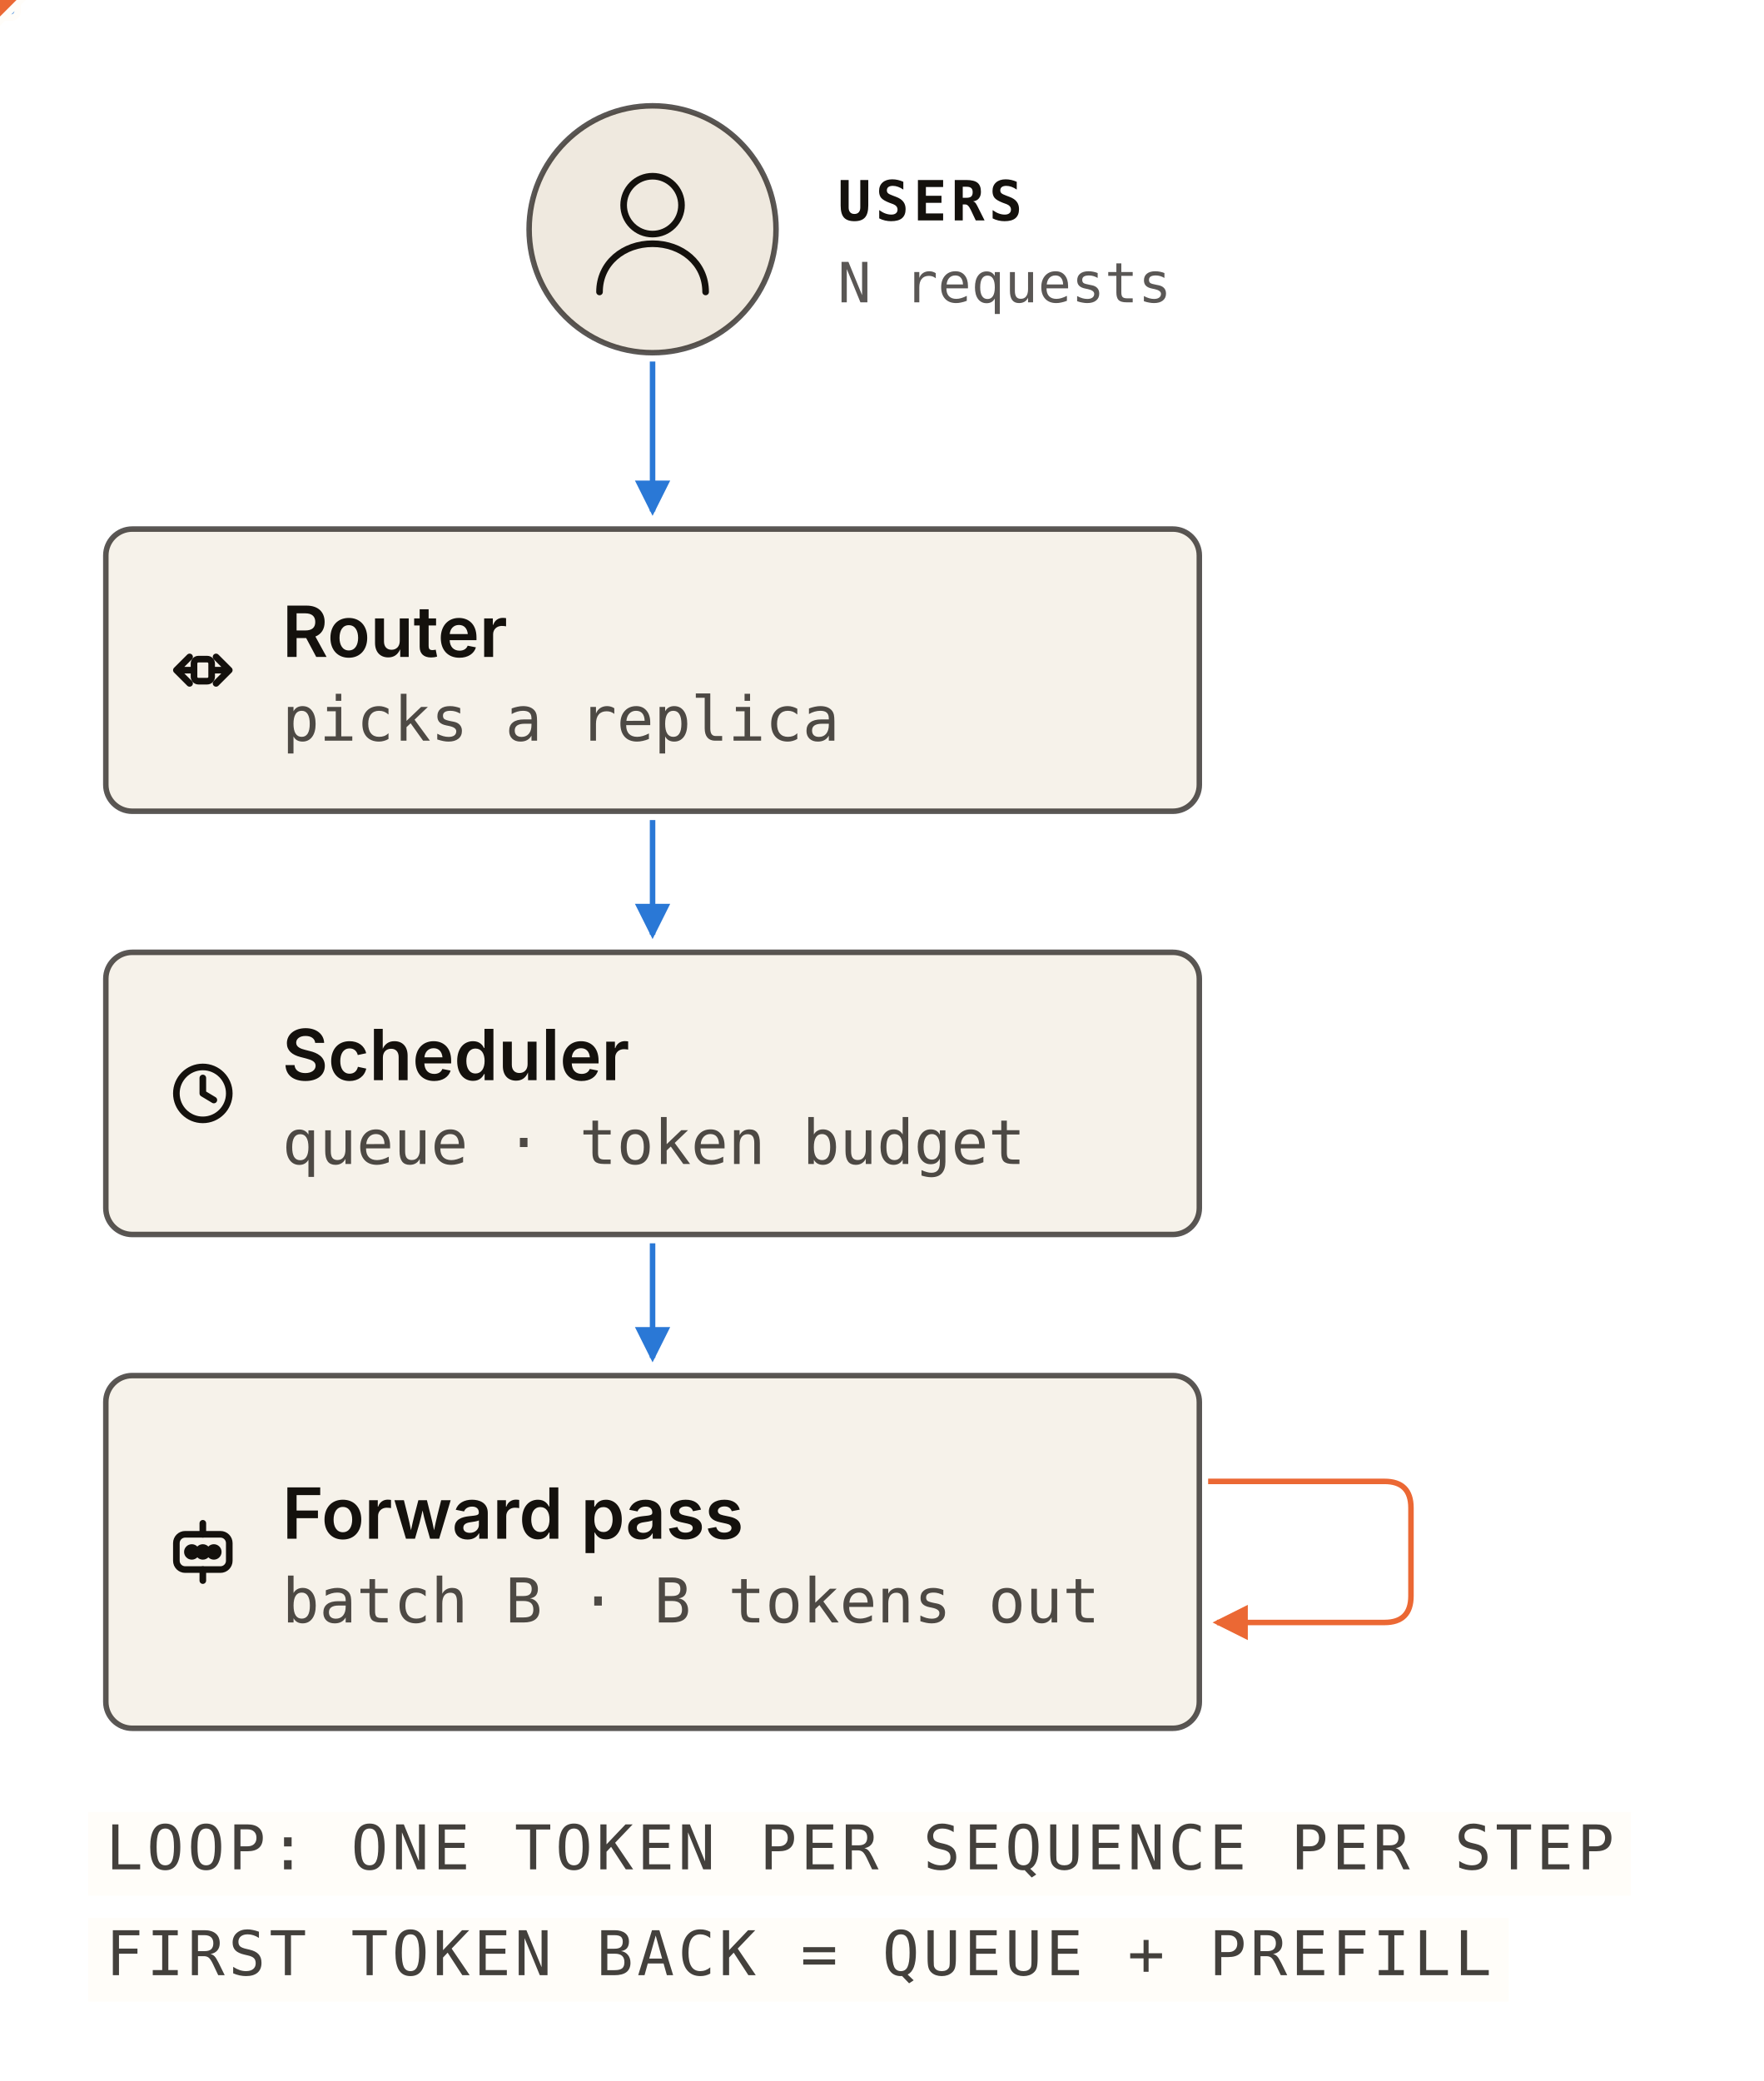
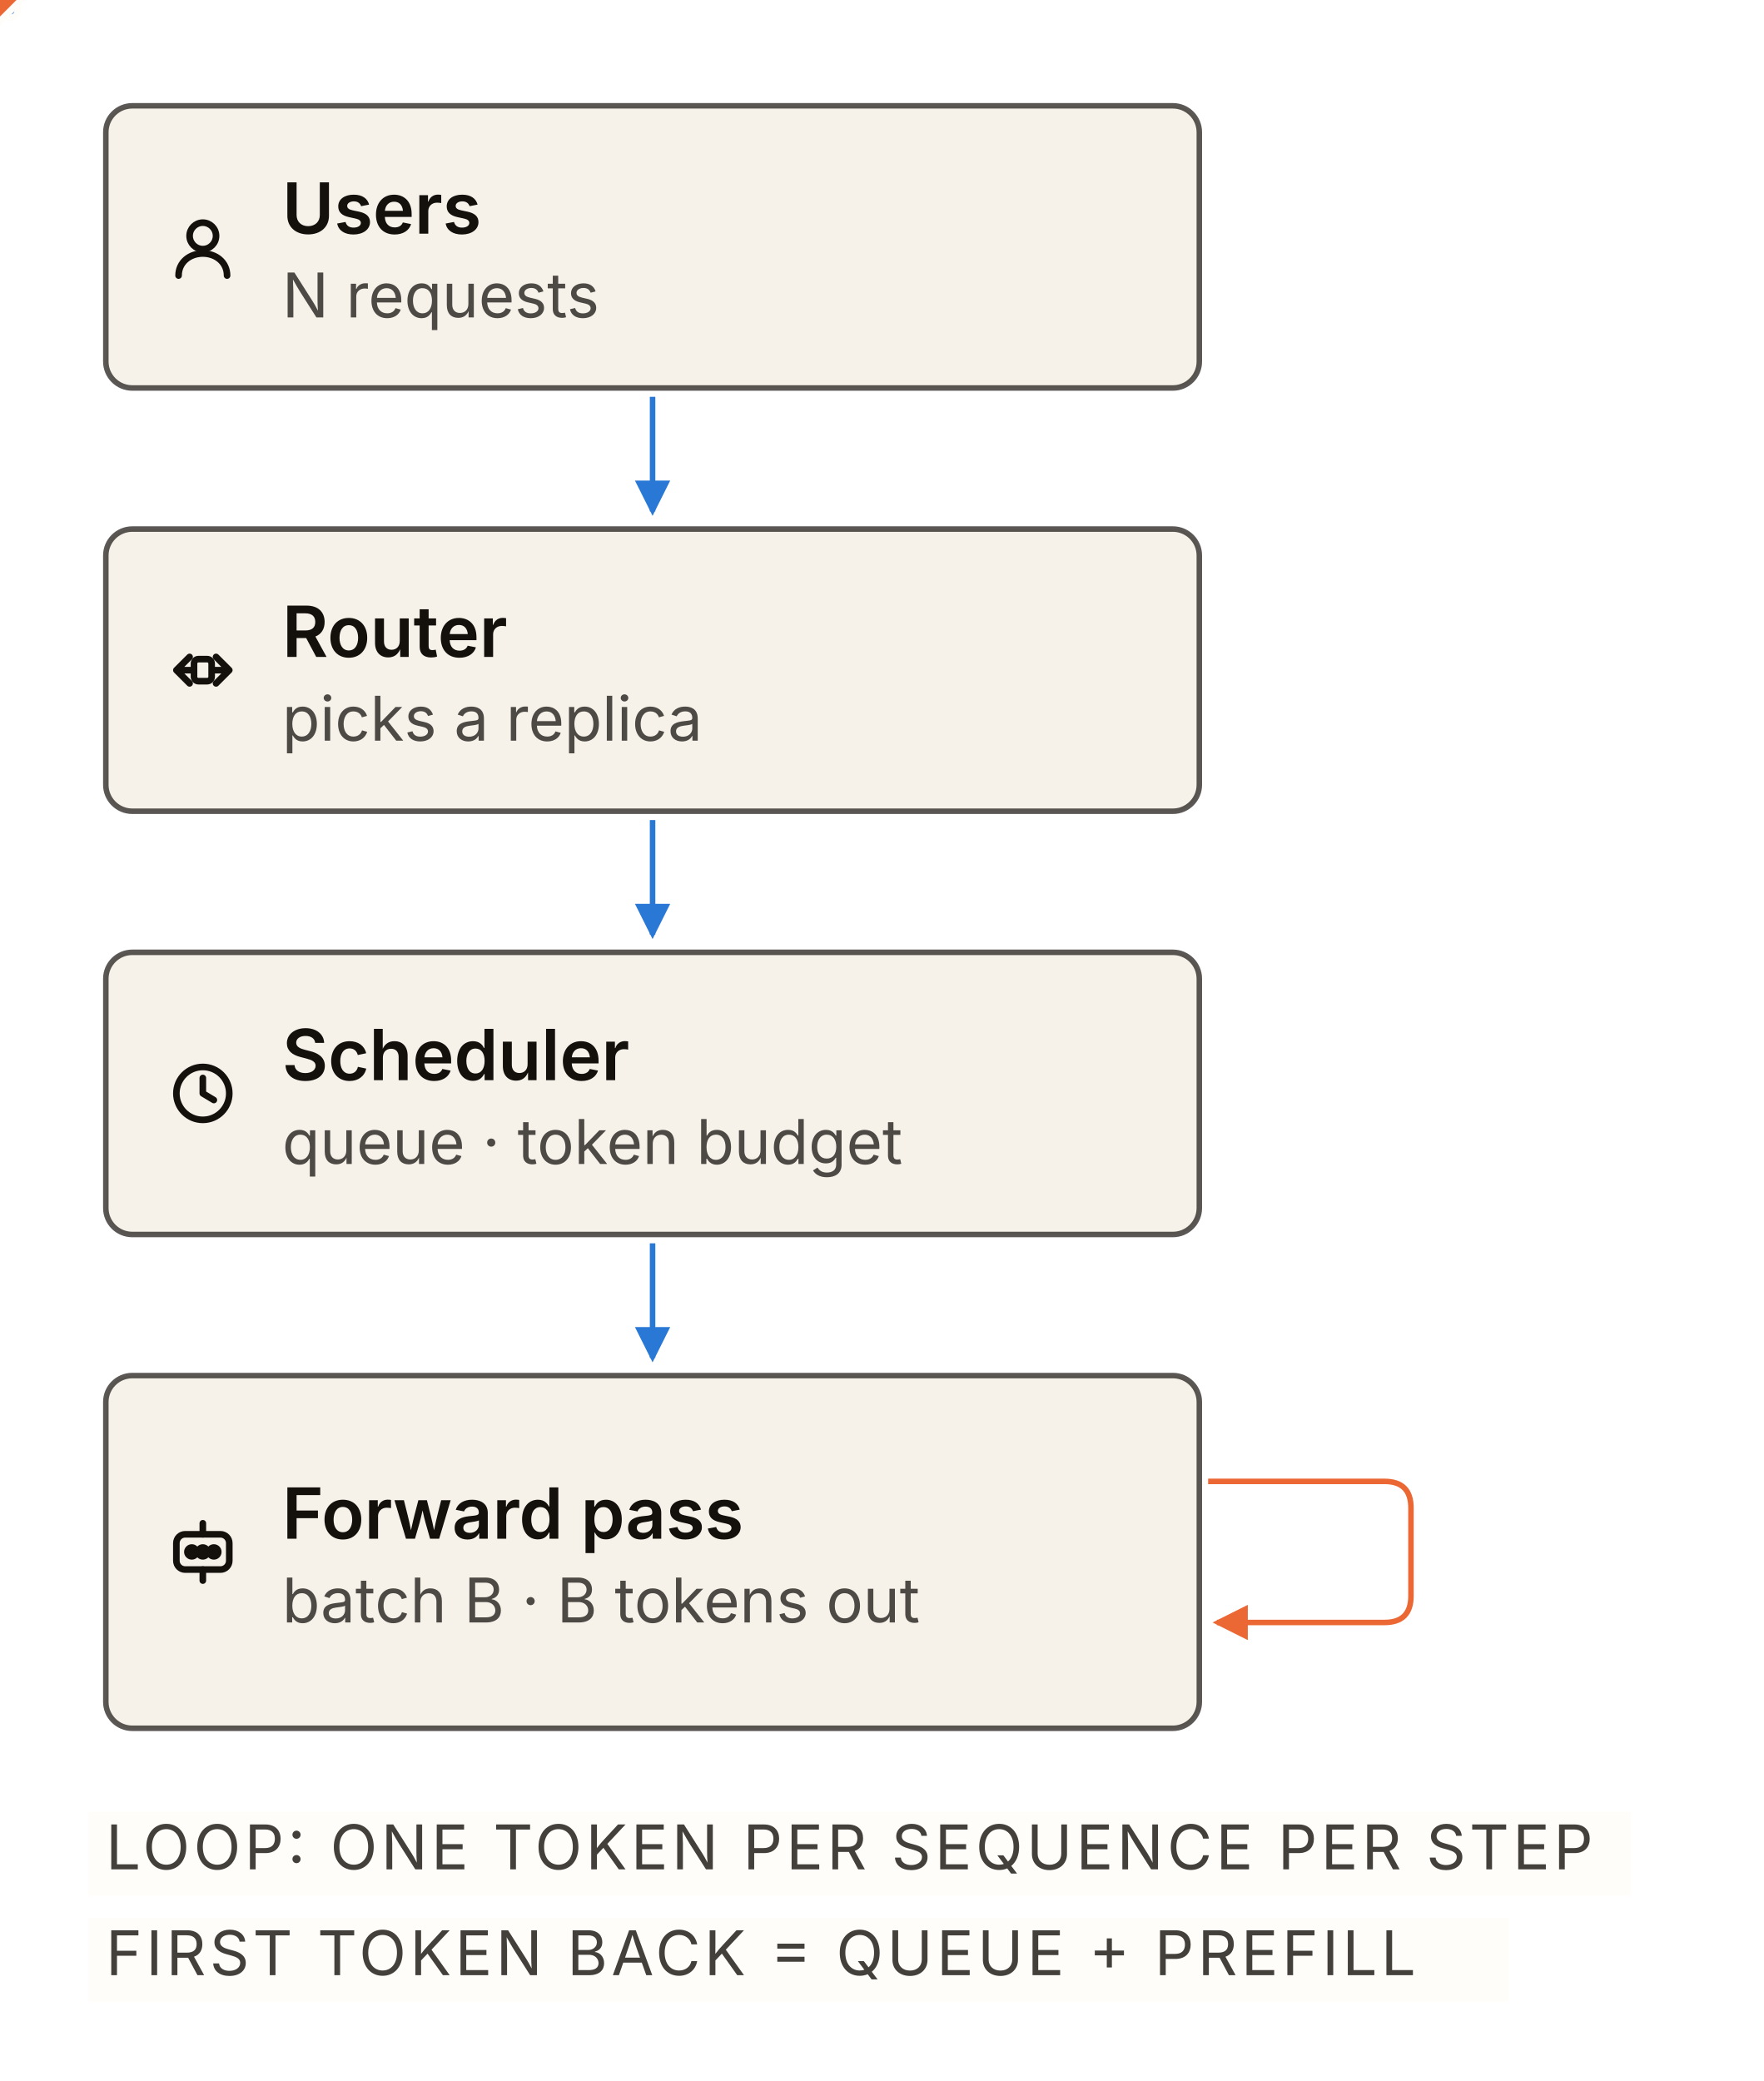
<svg xmlns="http://www.w3.org/2000/svg" viewBox="0 0 400 472" width="350" height="413" color="#14110d" font-family="ui-sans-serif, system-ui, -apple-system, 'Segoe UI', Inter, Helvetica, Arial, sans-serif" role="img" aria-label="Users send requests to a router, then a scheduler with a queue and token budget, then a forward pass that loops once per step, producing one token for every sequence in the batch. The first token back costs queue wait plus prefill.">
  <style>text{user-select:none}</style>
  <g transform="translate(0,0)">
    <defs>
      <marker id="spm-head" markerWidth="8" markerHeight="8" refX="7" refY="4" orient="auto-start-reverse" markerUnits="userSpaceOnUse">
        <path d="M0,0 L8,4 L0,8 z" fill="currentColor" />
      </marker>
      <marker id="spm-head-accent" markerWidth="8" markerHeight="8" refX="7" refY="4" orient="auto-start-reverse" markerUnits="userSpaceOnUse">
        <path d="M0,0 L8,4 L0,8 z" fill="#0f7a55" />
      </marker>
      <marker id="spm-head-request" markerWidth="8" markerHeight="8" refX="7" refY="4" orient="auto-start-reverse" markerUnits="userSpaceOnUse">
        <path d="M0,0 L8,4 L0,8 z" fill="#2a78d6" />
      </marker>
      <marker id="spm-head-response" markerWidth="8" markerHeight="8" refX="7" refY="4" orient="auto-start-reverse" markerUnits="userSpaceOnUse">
        <path d="M0,0 L8,4 L0,8 z" fill="#0f7a55" />
      </marker>
      <marker id="spm-head-change" markerWidth="8" markerHeight="8" refX="7" refY="4" orient="auto-start-reverse" markerUnits="userSpaceOnUse">
        <path d="M0,0 L8,4 L0,8 z" fill="#eb6834" />
      </marker>
    </defs>
-     <g data-uipack="actor">
-       <circle cx="148" cy="52" r="28" fill="#efe9df" stroke="currentColor" stroke-opacity="0.7" stroke-width="1.25" />
-       <g transform="translate(130.5, 34.5) scale(2.1875)" fill="none" stroke="currentColor" stroke-width="0.686" stroke-linecap="round" stroke-linejoin="round" aria-hidden="true">
+     <g data-uipack="node">
+       <rect x="24" y="24" width="248" height="64" rx="6" fill="#f6f2ea" stroke="currentColor" stroke-opacity="0.7" stroke-width="1.25" />
+       <path class="uipack__touch-target" d="M 24 24 h 248 v 64 h -248 Z" fill="transparent" stroke="none" aria-hidden="true" />
+       <g transform="translate(38, 48)" fill="none" stroke="currentColor" stroke-width="1.5" stroke-linecap="round" stroke-linejoin="round">
        <circle cx="8" cy="5.5" r="3" />
        <path d="M2.5 14.5c0-3 2.5-5 5.5-5s5.5 2 5.5 5" />
      </g>
-       <text x="190" y="50" text-anchor="start" font-family="ui-monospace, SFMono-Regular, Menlo, Consolas, monospace" font-size="12.571" font-weight="700" letter-spacing=".08em" fill="currentColor">USERS</text>
-       <text x="190" y="68.571" text-anchor="start" font-family="ui-monospace, SFMono-Regular, Menlo, Consolas, monospace" font-size="12.571" fill="currentColor" fill-opacity="0.7">N requests</text>
+       <text x="64" y="53" text-anchor="start" font-size="16" font-weight="600" fill="currentColor">Users</text>
+       <text x="64" y="72" text-anchor="start" font-size="14" font-family="ui-sans-serif, system-ui, -apple-system, 'Segoe UI', Inter, Helvetica, Arial, sans-serif" fill="currentColor" fill-opacity="0.75">N requests</text>
    </g>
-     <path data-uipack="connector" data-kind="request" d="M148,82 L148,116" fill="none" stroke="#2a78d6" stroke-opacity="1" stroke-width="1.25" marker-end="url(#spm-head-request)" />
+     <path data-uipack="connector" data-kind="request" d="M148,90 L148,116" fill="none" stroke="#2a78d6" stroke-opacity="1" stroke-width="1.25" marker-end="url(#spm-head-request)" />
    <g data-uipack="packet" data-kind="request">
      <g>
        <rect x="-4" y="-4" width="8" height="8" rx="1.5" fill="#2a78d6" stroke="#fffdf9" stroke-width="1.5" />
        <animateTransform attributeName="transform" type="scale" dur="0.9s" begin="0s" repeatCount="indefinite" calcMode="spline" values="0;1.2;1;1;0" keyTimes="0;0.12;0.2;0.8;1" keySplines="0.2 0.9 0.3 1;0.4 0 0.6 1;0 0 1 1;0.6 0 0.9 0.4" />
      </g>
-       <animateMotion dur="0.9s" begin="0s" repeatCount="indefinite" path="M148,86 L148,108" calcMode="linear" />
+       <animateMotion dur="0.9s" begin="0s" repeatCount="indefinite" path="M148,94 L148,108" calcMode="linear" />
    </g>
    <g data-uipack="node">
      <rect x="24" y="120" width="248" height="64" rx="6" fill="#f6f2ea" stroke="currentColor" stroke-opacity="0.7" stroke-width="1.25" />
      <path class="uipack__touch-target" d="M 24 120 h 248 v 64 h -248 Z" fill="transparent" stroke="none" aria-hidden="true" />
      <g transform="translate(38, 144)" fill="none" stroke="currentColor" stroke-width="1.5" stroke-linecap="round" stroke-linejoin="round">
        <path d="M2 8h12M2 8l3-3M2 8l3 3M14 8l-3-3M14 8l-3 3" />
        <rect x="6" y="5.5" width="4" height="5" rx="1" fill="#f6f2ea" />
      </g>
      <text x="64" y="149" text-anchor="start" font-size="16" font-weight="600" fill="currentColor">Router</text>
-       <text x="64" y="168" text-anchor="start" font-size="14" font-family="ui-monospace, SFMono-Regular, Menlo, Consolas, monospace" fill="currentColor" fill-opacity="0.75">picks a replica</text>
+       <text x="64" y="168" text-anchor="start" font-size="14" font-family="ui-sans-serif, system-ui, -apple-system, 'Segoe UI', Inter, Helvetica, Arial, sans-serif" fill="currentColor" fill-opacity="0.75">picks a replica</text>
    </g>
    <path data-uipack="connector" data-kind="request" d="M148,186 L148,212" fill="none" stroke="#2a78d6" stroke-opacity="1" stroke-width="1.25" marker-end="url(#spm-head-request)" />
    <g data-uipack="node">
      <rect x="24" y="216" width="248" height="64" rx="6" fill="#f6f2ea" stroke="currentColor" stroke-opacity="0.7" stroke-width="1.25" />
      <path class="uipack__touch-target" d="M 24 216 h 248 v 64 h -248 Z" fill="transparent" stroke="none" aria-hidden="true" />
      <g transform="translate(38, 240)" fill="none" stroke="currentColor" stroke-width="1.5" stroke-linecap="round" stroke-linejoin="round">
        <circle cx="8" cy="8" r="6" />
        <path d="M8 4.5V8l2.5 1.5" />
      </g>
      <text x="64" y="245" text-anchor="start" font-size="16" font-weight="600" fill="currentColor">Scheduler</text>
-       <text x="64" y="264" text-anchor="start" font-size="14" font-family="ui-monospace, SFMono-Regular, Menlo, Consolas, monospace" fill="currentColor" fill-opacity="0.75">queue · token budget</text>
+       <text x="64" y="264" text-anchor="start" font-size="14" font-family="ui-sans-serif, system-ui, -apple-system, 'Segoe UI', Inter, Helvetica, Arial, sans-serif" fill="currentColor" fill-opacity="0.75">queue · token budget</text>
    </g>
    <path data-uipack="connector" data-kind="request" d="M148,282 L148,308" fill="none" stroke="#2a78d6" stroke-opacity="1" stroke-width="1.25" marker-end="url(#spm-head-request)" />
    <g data-uipack="node">
      <rect x="24" y="312" width="248" height="80" rx="6" fill="#f6f2ea" stroke="currentColor" stroke-opacity="0.7" stroke-width="1.25" />
      <path class="uipack__touch-target" d="M 24 312 h 248 v 80 h -248 Z" fill="transparent" stroke="none" aria-hidden="true" />
      <g transform="translate(38, 344)" fill="none" stroke="currentColor" stroke-width="1.5" stroke-linecap="round" stroke-linejoin="round">
        <rect x="2" y="4" width="12" height="8" rx="2" />
        <circle cx="5.5" cy="8" r="1" fill="currentColor" />
        <circle cx="8" cy="8" r="1" fill="currentColor" />
        <circle cx="10.5" cy="8" r="1" fill="currentColor" />
        <path d="M8 1.5V4M8 12v2.5" />
      </g>
      <text x="64" y="349" text-anchor="start" font-size="16" font-weight="600" fill="currentColor">Forward pass</text>
-       <text x="64" y="368" text-anchor="start" font-size="14" font-family="ui-monospace, SFMono-Regular, Menlo, Consolas, monospace" fill="currentColor" fill-opacity="0.75">batch B · B tokens out</text>
+       <text x="64" y="368" text-anchor="start" font-size="14" font-family="ui-sans-serif, system-ui, -apple-system, 'Segoe UI', Inter, Helvetica, Arial, sans-serif" fill="currentColor" fill-opacity="0.75">batch B · B tokens out</text>
    </g>
    <path data-uipack="connector" data-kind="change" d="M274,336 L314,336 Q320,336 320,342 L320,362 Q320,368 314,368 L276,368" fill="none" stroke="#eb6834" stroke-opacity="1" stroke-width="1.25" marker-end="url(#spm-head-change)" />
    <g data-uipack="packet" data-kind="change">
      <g>
        <path d="M0,-4.8 L4.8,0 L0,4.8 L-4.8,0 Z" fill="#eb6834" stroke="#fffdf9" stroke-width="1.5" />
        <animateTransform attributeName="transform" type="scale" dur="1.4s" begin="0s" repeatCount="indefinite" calcMode="spline" values="0;1.2;1;1;0" keyTimes="0;0.12;0.2;0.8;1" keySplines="0.2 0.9 0.3 1;0.4 0 0.6 1;0 0 1 1;0.6 0 0.9 0.4" />
      </g>
      <animateMotion dur="1.4s" begin="0s" repeatCount="indefinite" path="M278,336 L314,336 Q320,336 320,342 L320,362 Q320,368 314,368 L284,368" calcMode="linear" />
    </g>
    <g data-uipack="label">
      <rect x="20" y="411" width="349.88" height="19" fill="#fffdf9" />
-       <text x="24" y="424" text-anchor="start" font-size="14" font-family="ui-monospace, SFMono-Regular, Menlo, Consolas, monospace" letter-spacing=".06em" fill="currentColor" fill-opacity="0.8">LOOP: ONE TOKEN PER SEQUENCE PER STEP</text>
+       <text x="24" y="424" text-anchor="start" font-size="14" font-family="ui-sans-serif, system-ui, -apple-system, 'Segoe UI', Inter, Helvetica, Arial, sans-serif" letter-spacing=".06em" fill="currentColor" fill-opacity="0.8">LOOP: ONE TOKEN PER SEQUENCE PER STEP</text>
    </g>
    <g data-uipack="label">
      <rect x="20" y="435" width="322.16" height="19" fill="#fffdf9" />
-       <text x="24" y="448" text-anchor="start" font-size="14" font-family="ui-monospace, SFMono-Regular, Menlo, Consolas, monospace" letter-spacing=".06em" fill="currentColor" fill-opacity="0.8">FIRST TOKEN BACK = QUEUE + PREFILL</text>
+       <text x="24" y="448" text-anchor="start" font-size="14" font-family="ui-sans-serif, system-ui, -apple-system, 'Segoe UI', Inter, Helvetica, Arial, sans-serif" letter-spacing=".06em" fill="currentColor" fill-opacity="0.8">FIRST TOKEN BACK = QUEUE + PREFILL</text>
    </g>
  </g>
</svg>
